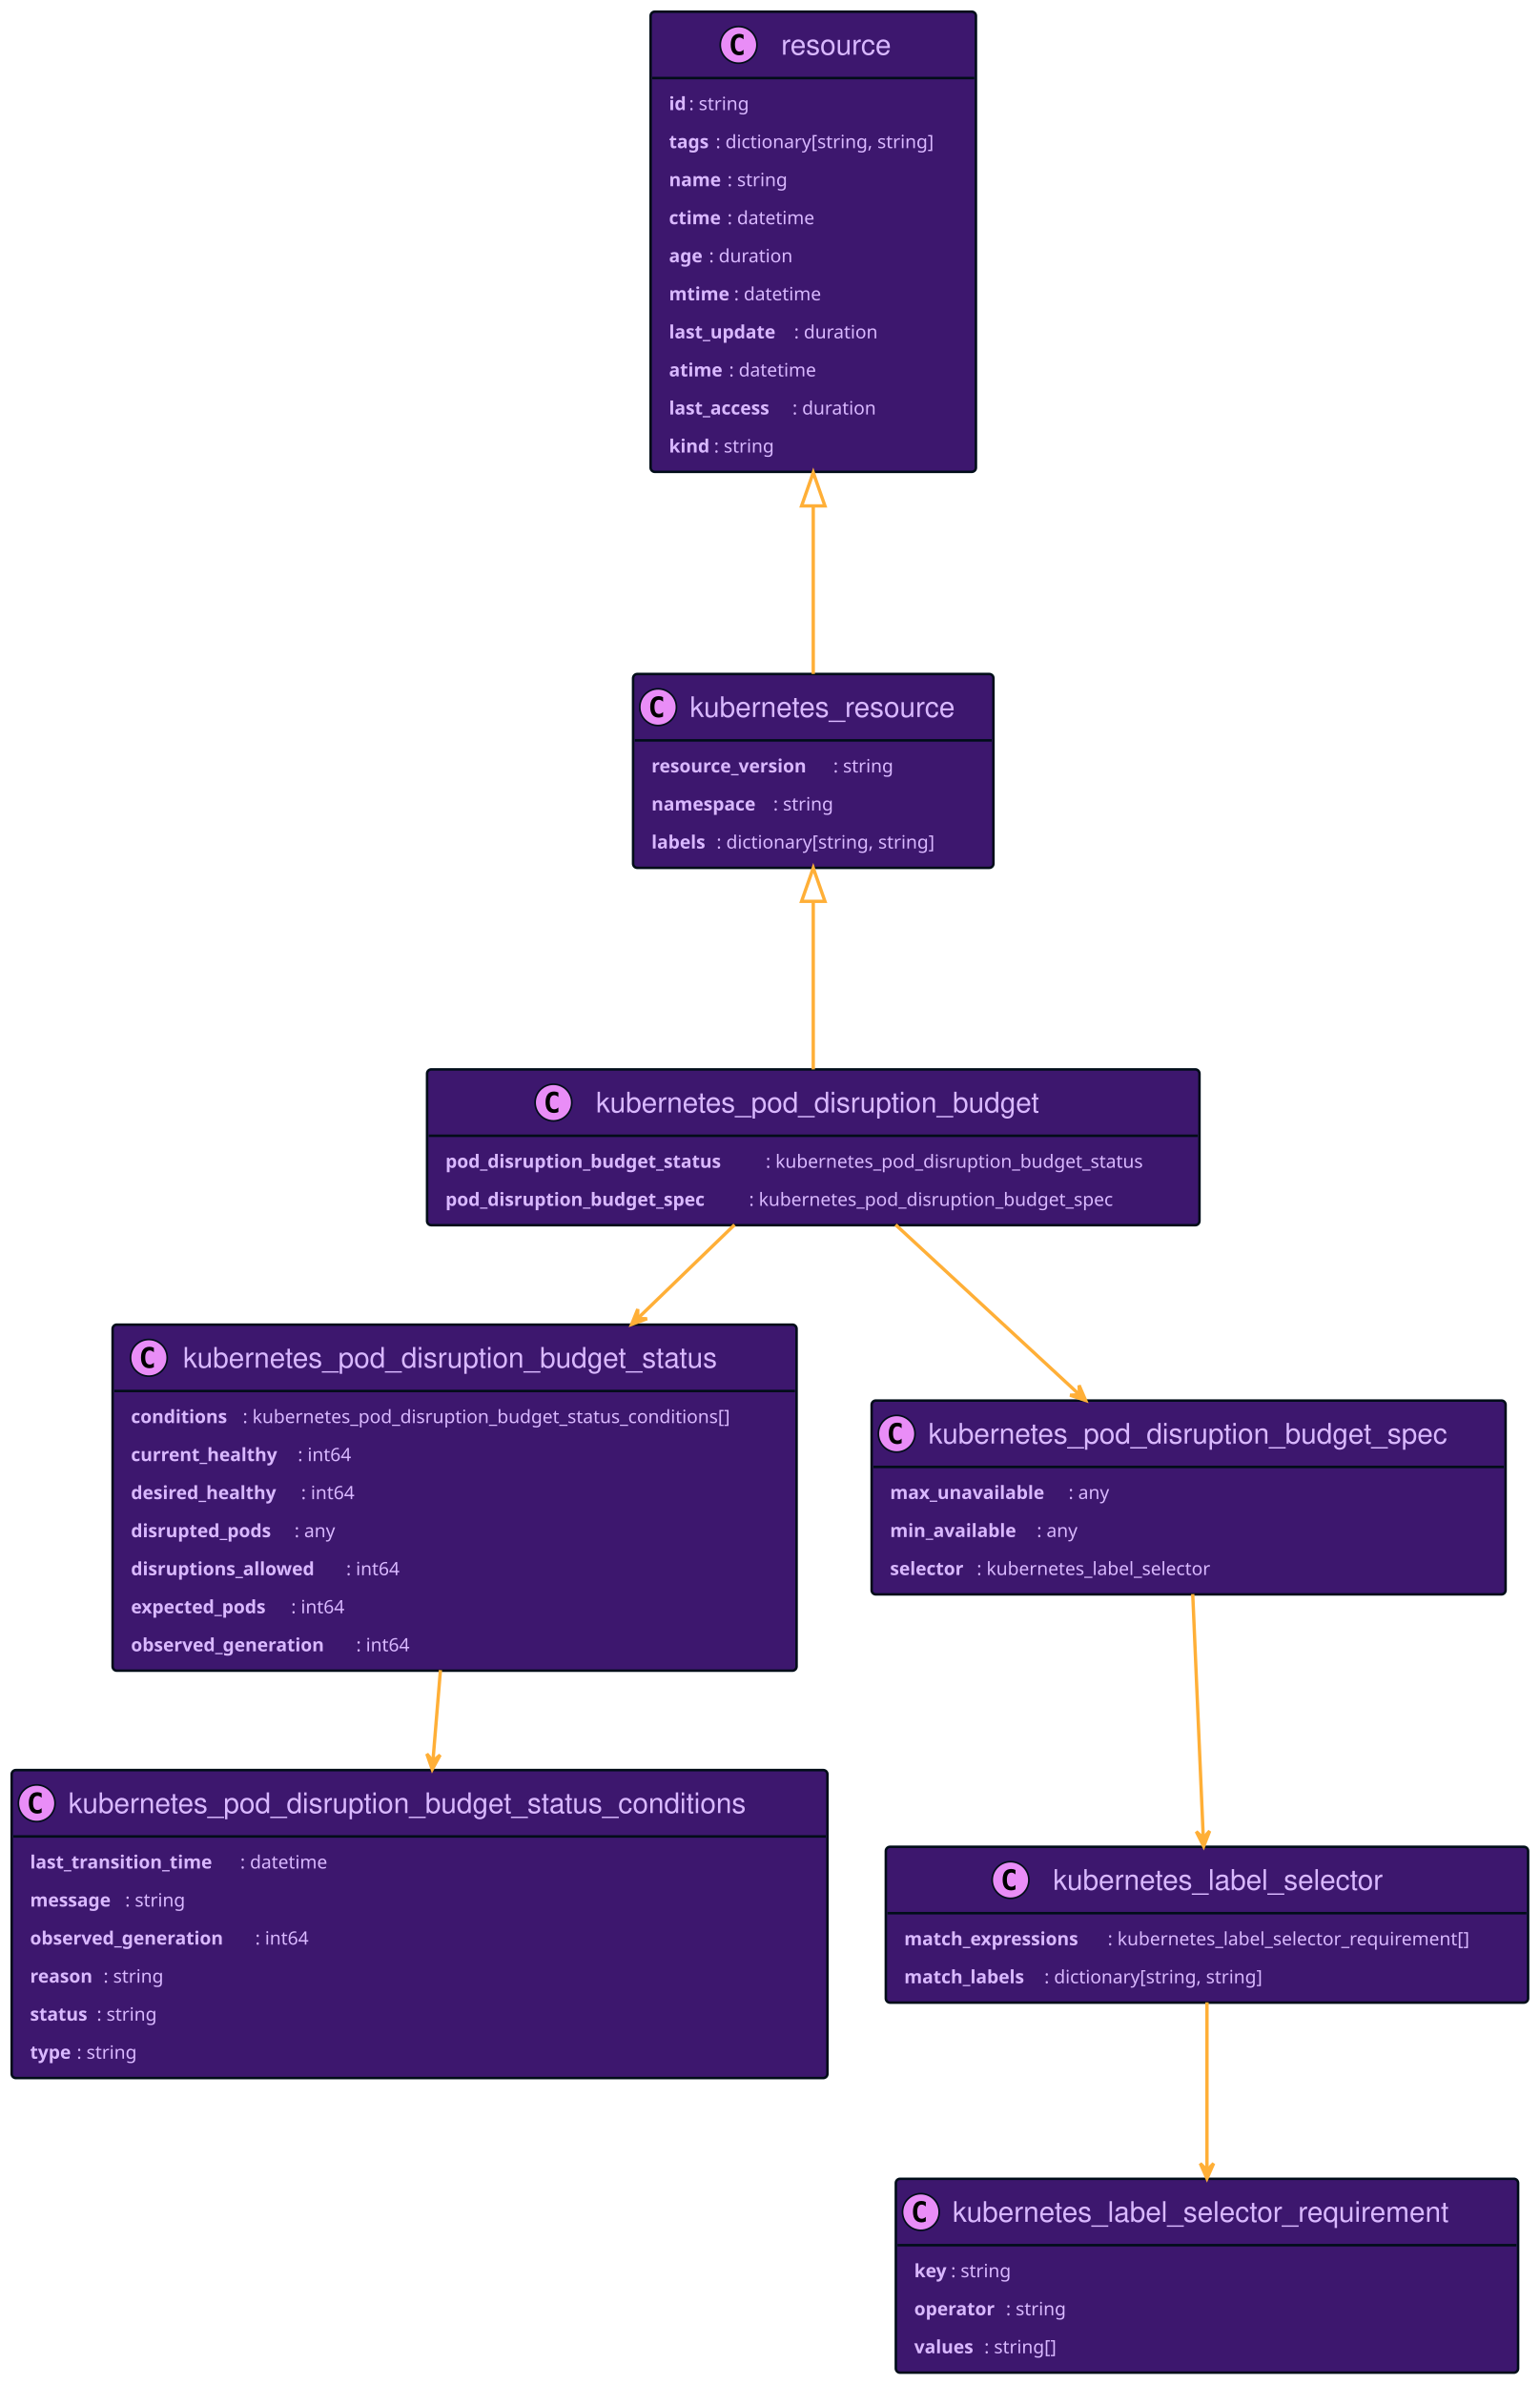
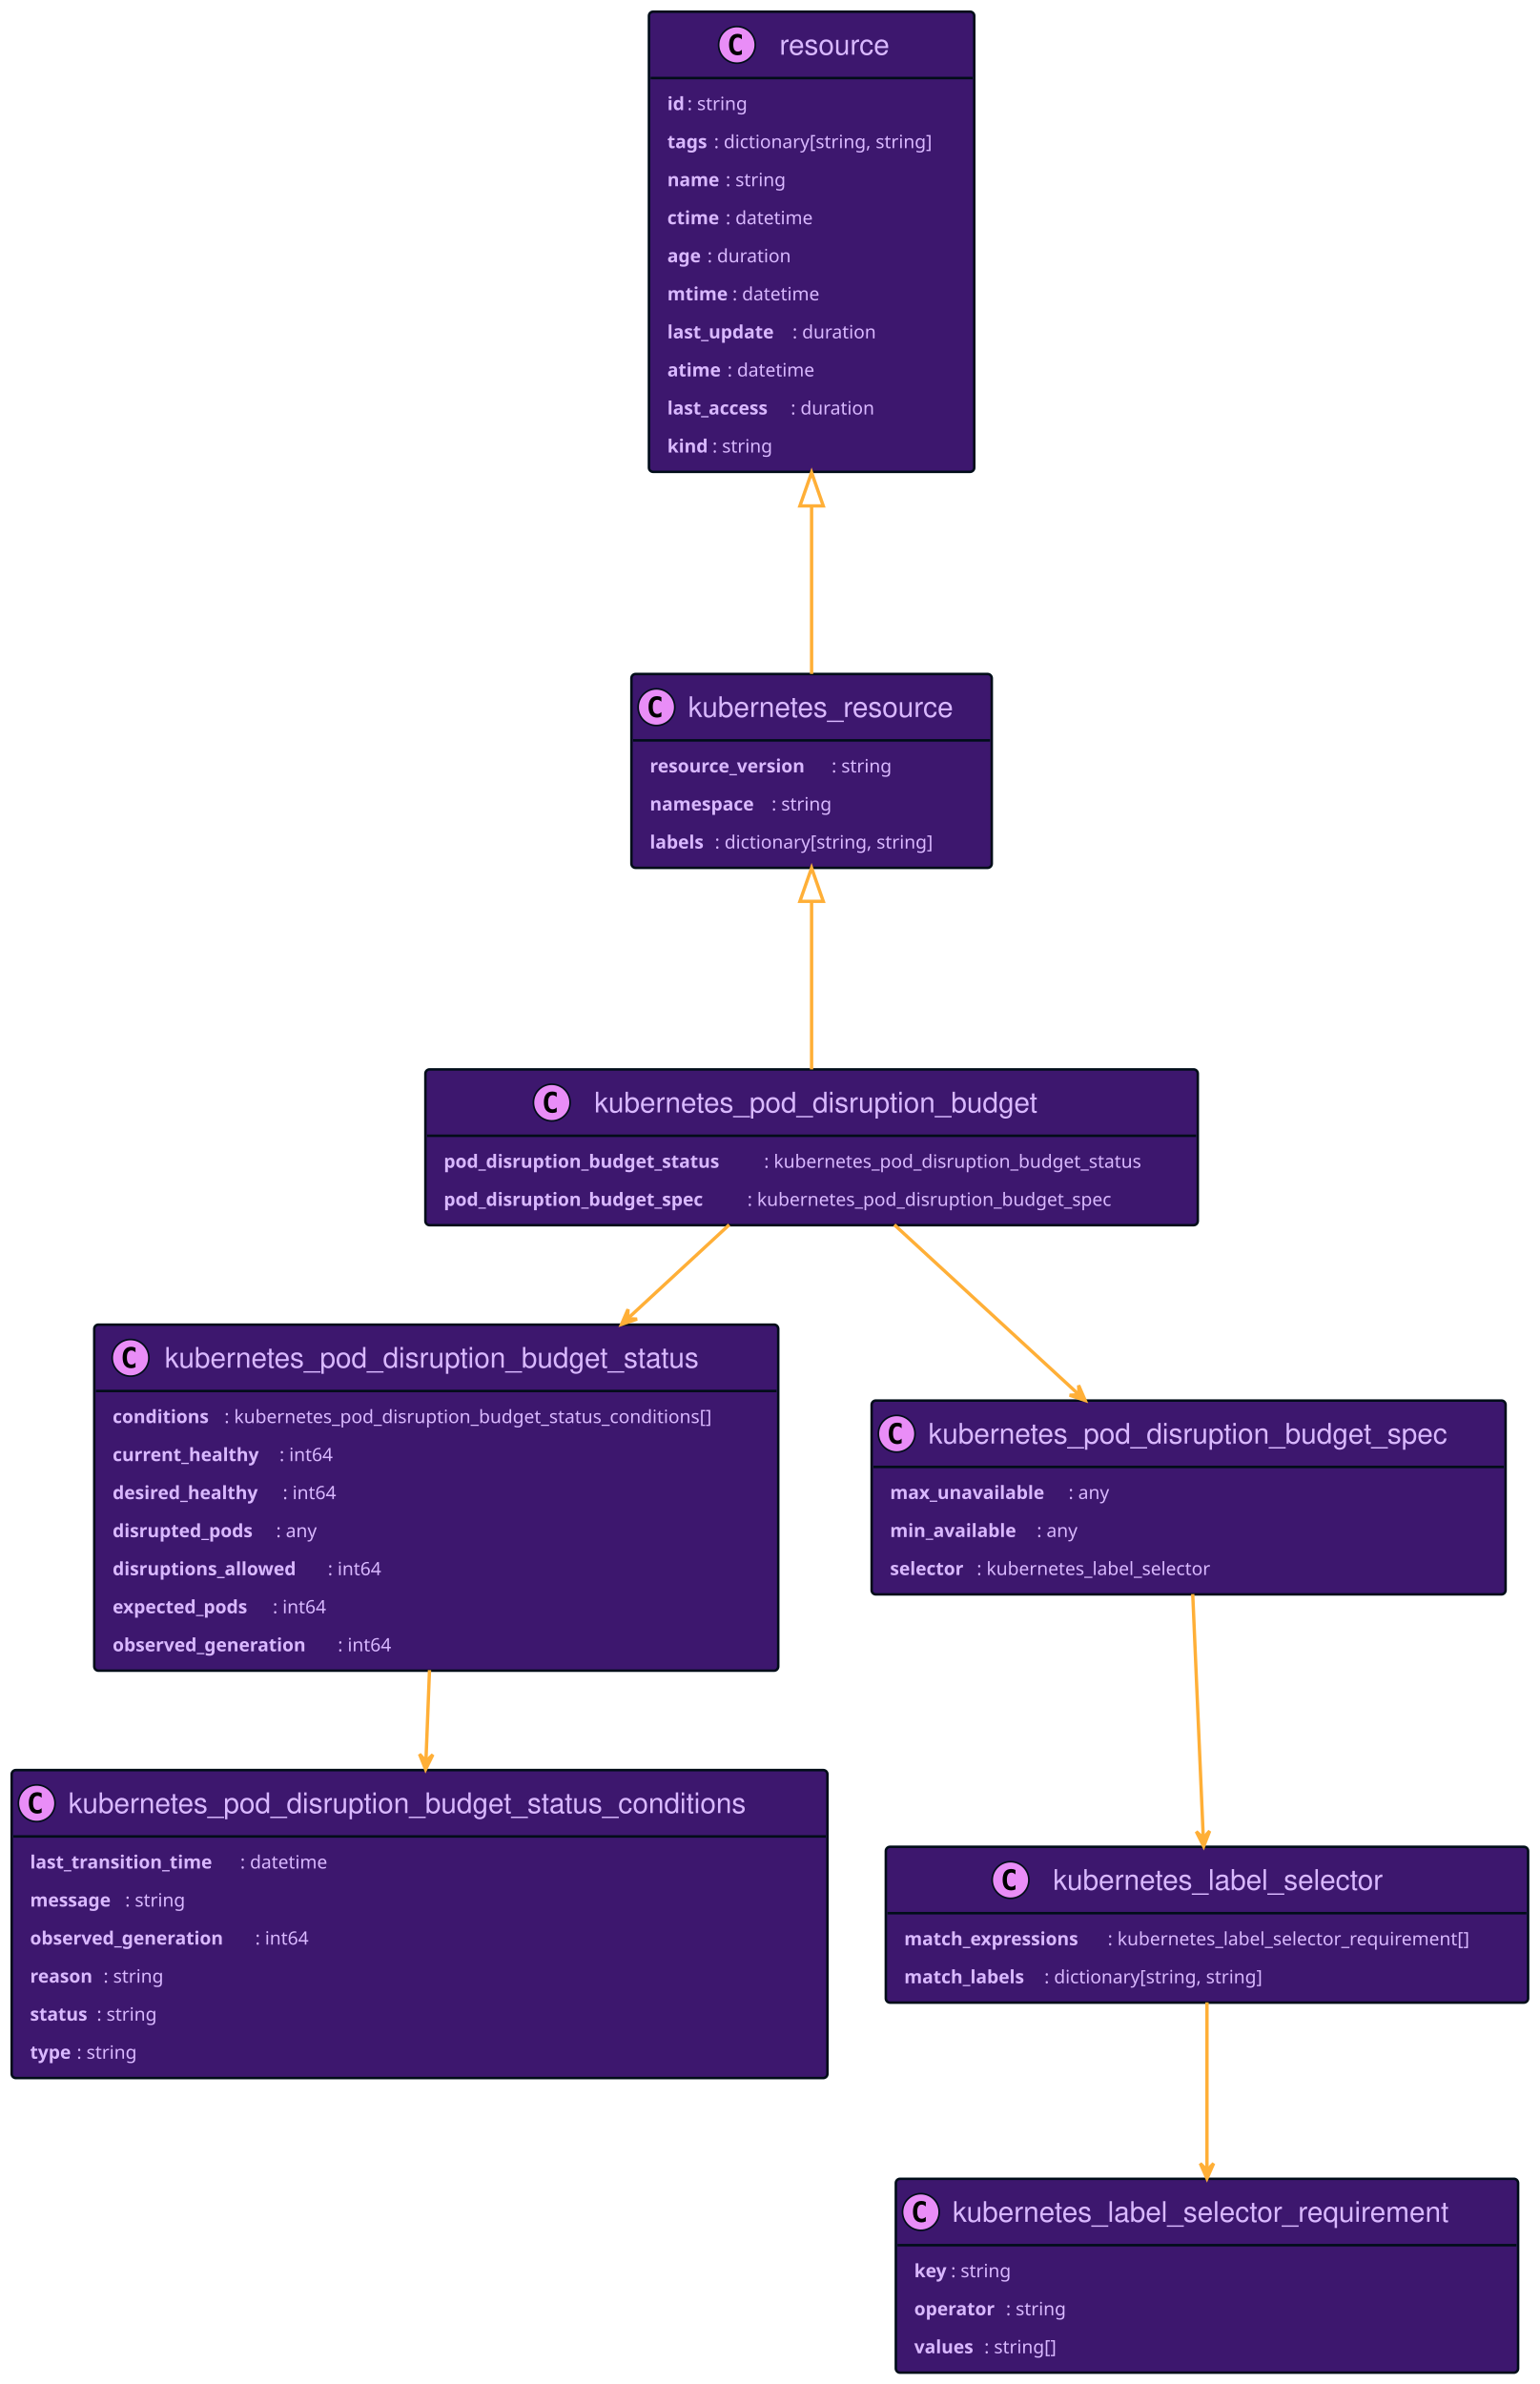
<svg xmlns="http://www.w3.org/2000/svg" xmlns:xlink="http://www.w3.org/1999/xlink" width="923" height="1429" preserveAspectRatio="none" style="width:923px;height:1429px;background:#00000000">
-   <a xlink:actuate="onRequest" xlink:href="#a" xlink:show="new" xlink:title="#kubernetes_resource" xlink:type="simple" target="_top">
-     <rect id="a" width="216" height="116.203" x="379.5" y="404" fill="#3D176E" rx="2.5" ry="2.5" style="stroke:#000d19;stroke-width:1.5" />
-     <circle cx="394.5" cy="423.894" r="11" fill="#E98DF7" style="stroke:#000d19;stroke-width:1" />
-     <path d="M397.469 429.535q-.578.297-1.219.438-.64.156-1.344.156-2.5 0-3.828-1.64-1.312-1.657-1.312-4.782t1.312-4.781q1.328-1.656 3.828-1.656.703 0 1.344.156.656.156 1.219.453v2.719q-.625-.579-1.219-.844-.594-.281-1.219-.281-1.344 0-2.031 1.078-.688 1.062-.688 3.156 0 2.094.688 3.172.688 1.062 2.031 1.062.625 0 1.219-.265.594-.281 1.219-.86v2.72Z" />
-     <text x="413.5" y="429.78" fill="#D9B8FF" font-family="Helvetica" font-size="17" textLength="174">kubernetes_resource</text>
-     <path d="M380.5 443.789h214" style="stroke:#000d19;stroke-width:1.5" />
-     <text x="390.5" y="463" fill="#D9B8FF" font-family="sans-serif" font-size="11" font-weight="bold" textLength="109">resource_version</text>
-     <text x="499.5" y="463" fill="#D9B8FF" font-family="sans-serif" font-size="11" textLength="41">: string</text>
-     <text x="390.5" y="485.804" fill="#D9B8FF" font-family="sans-serif" font-size="11" font-weight="bold" textLength="73">namespace</text>
-     <text x="463.5" y="485.804" fill="#D9B8FF" font-family="sans-serif" font-size="11" textLength="41">: string</text>
-     <text x="390.5" y="508.609" fill="#D9B8FF" font-family="sans-serif" font-size="11" font-weight="bold" textLength="39">labels</text>
-     <text x="429.5" y="508.609" fill="#D9B8FF" font-family="sans-serif" font-size="11" textLength="145">: dictionary[string, string]</text>
+   <a xlink:actuate="onRequest" xlink:href="#a" xlink:show="new" xlink:title="#resource" xlink:type="simple" target="_top">
+     <rect id="a" width="195" height="275.836" x="389" y="7" fill="#3D176E" rx="2.5" ry="2.5" style="stroke:#000d19;stroke-width:1.5" />
+     <circle cx="441.75" cy="26.895" r="11" fill="#E98DF7" style="stroke:#000d19;stroke-width:1" />
+     <path d="M444.719 32.535q-.578.297-1.219.438-.64.156-1.344.156-2.5 0-3.828-1.64-1.312-1.657-1.312-4.782t1.312-4.781q1.328-1.656 3.828-1.656.703 0 1.344.156.656.156 1.219.453v2.719q-.625-.578-1.219-.844-.594-.281-1.219-.281-1.344 0-2.031 1.078-.688 1.062-.688 3.156 0 2.094.688 3.172.688 1.062 2.031 1.062.625 0 1.219-.265.594-.281 1.219-.86v2.72Z" />
+     <text x="467.25" y="32.78" fill="#D9B8FF" font-family="Helvetica" font-size="17" textLength="71">resource</text>
+     <path d="M390 46.789h193" style="stroke:#000d19;stroke-width:1.5" />
+     <text x="400" y="65.999" fill="#D9B8FF" font-family="sans-serif" font-size="11" font-weight="bold" textLength="12">id</text>
+     <text x="412" y="65.999" fill="#D9B8FF" font-family="sans-serif" font-size="11" textLength="41">: string</text>
+     <text x="400" y="88.804" fill="#D9B8FF" font-family="sans-serif" font-size="11" font-weight="bold" textLength="28">tags</text>
+     <text x="428" y="88.804" fill="#D9B8FF" font-family="sans-serif" font-size="11" textLength="145">: dictionary[string, string]</text>
+     <text x="400" y="111.609" fill="#D9B8FF" font-family="sans-serif" font-size="11" font-weight="bold" textLength="35">name</text>
+     <text x="435" y="111.609" fill="#D9B8FF" font-family="sans-serif" font-size="11" textLength="41">: string</text>
+     <text x="400" y="134.414" fill="#D9B8FF" font-family="sans-serif" font-size="11" font-weight="bold" textLength="35">ctime</text>
+     <text x="435" y="134.414" fill="#D9B8FF" font-family="sans-serif" font-size="11" textLength="58">: datetime</text>
+     <text x="400" y="157.218" fill="#D9B8FF" font-family="sans-serif" font-size="11" font-weight="bold" textLength="24">age</text>
+     <text x="424" y="157.218" fill="#D9B8FF" font-family="sans-serif" font-size="11" textLength="55">: duration</text>
+     <text x="400" y="180.023" fill="#D9B8FF" font-family="sans-serif" font-size="11" font-weight="bold" textLength="39">mtime</text>
+     <text x="439" y="180.023" fill="#D9B8FF" font-family="sans-serif" font-size="11" textLength="58">: datetime</text>
+     <text x="400" y="202.828" fill="#D9B8FF" font-family="sans-serif" font-size="11" font-weight="bold" textLength="75">last_update</text>
+     <text x="475" y="202.828" fill="#D9B8FF" font-family="sans-serif" font-size="11" textLength="55">: duration</text>
+     <text x="400" y="225.632" fill="#D9B8FF" font-family="sans-serif" font-size="11" font-weight="bold" textLength="36">atime</text>
+     <text x="436" y="225.632" fill="#D9B8FF" font-family="sans-serif" font-size="11" textLength="58">: datetime</text>
+     <text x="400" y="248.437" fill="#D9B8FF" font-family="sans-serif" font-size="11" font-weight="bold" textLength="74">last_access</text>
+     <text x="474" y="248.437" fill="#D9B8FF" font-family="sans-serif" font-size="11" textLength="55">: duration</text>
+     <text x="400" y="271.242" fill="#D9B8FF" font-family="sans-serif" font-size="11" font-weight="bold" textLength="27">kind</text>
+     <text x="427" y="271.242" fill="#D9B8FF" font-family="sans-serif" font-size="11" textLength="41">: string</text>
  </a>
-   <a xlink:actuate="onRequest" xlink:href="#b" xlink:show="new" xlink:title="#resource" xlink:type="simple" target="_top">
-     <rect id="b" width="195" height="275.836" x="390" y="7" fill="#3D176E" rx="2.5" ry="2.5" style="stroke:#000d19;stroke-width:1.5" />
-     <circle cx="442.75" cy="26.895" r="11" fill="#E98DF7" style="stroke:#000d19;stroke-width:1" />
-     <path d="M445.719 32.535q-.578.297-1.219.438-.64.156-1.344.156-2.5 0-3.828-1.64-1.312-1.657-1.312-4.782t1.312-4.781q1.328-1.656 3.828-1.656.703 0 1.344.156.656.156 1.219.453v2.719q-.625-.578-1.219-.844-.594-.281-1.219-.281-1.344 0-2.031 1.078-.688 1.062-.688 3.156 0 2.094.688 3.172.688 1.062 2.031 1.062.625 0 1.219-.265.594-.281 1.219-.86v2.72Z" />
-     <text x="468.25" y="32.78" fill="#D9B8FF" font-family="Helvetica" font-size="17" textLength="71">resource</text>
-     <path d="M391 46.789h193" style="stroke:#000d19;stroke-width:1.5" />
-     <text x="401" y="65.999" fill="#D9B8FF" font-family="sans-serif" font-size="11" font-weight="bold" textLength="12">id</text>
-     <text x="413" y="65.999" fill="#D9B8FF" font-family="sans-serif" font-size="11" textLength="41">: string</text>
-     <text x="401" y="88.804" fill="#D9B8FF" font-family="sans-serif" font-size="11" font-weight="bold" textLength="28">tags</text>
-     <text x="429" y="88.804" fill="#D9B8FF" font-family="sans-serif" font-size="11" textLength="145">: dictionary[string, string]</text>
-     <text x="401" y="111.609" fill="#D9B8FF" font-family="sans-serif" font-size="11" font-weight="bold" textLength="35">name</text>
-     <text x="436" y="111.609" fill="#D9B8FF" font-family="sans-serif" font-size="11" textLength="41">: string</text>
-     <text x="401" y="134.414" fill="#D9B8FF" font-family="sans-serif" font-size="11" font-weight="bold" textLength="35">ctime</text>
-     <text x="436" y="134.414" fill="#D9B8FF" font-family="sans-serif" font-size="11" textLength="58">: datetime</text>
-     <text x="401" y="157.218" fill="#D9B8FF" font-family="sans-serif" font-size="11" font-weight="bold" textLength="24">age</text>
-     <text x="425" y="157.218" fill="#D9B8FF" font-family="sans-serif" font-size="11" textLength="55">: duration</text>
-     <text x="401" y="180.023" fill="#D9B8FF" font-family="sans-serif" font-size="11" font-weight="bold" textLength="39">mtime</text>
-     <text x="440" y="180.023" fill="#D9B8FF" font-family="sans-serif" font-size="11" textLength="58">: datetime</text>
-     <text x="401" y="202.828" fill="#D9B8FF" font-family="sans-serif" font-size="11" font-weight="bold" textLength="75">last_update</text>
-     <text x="476" y="202.828" fill="#D9B8FF" font-family="sans-serif" font-size="11" textLength="55">: duration</text>
-     <text x="401" y="225.632" fill="#D9B8FF" font-family="sans-serif" font-size="11" font-weight="bold" textLength="36">atime</text>
-     <text x="437" y="225.632" fill="#D9B8FF" font-family="sans-serif" font-size="11" textLength="58">: datetime</text>
-     <text x="401" y="248.437" fill="#D9B8FF" font-family="sans-serif" font-size="11" font-weight="bold" textLength="74">last_access</text>
-     <text x="475" y="248.437" fill="#D9B8FF" font-family="sans-serif" font-size="11" textLength="55">: duration</text>
-     <text x="401" y="271.242" fill="#D9B8FF" font-family="sans-serif" font-size="11" font-weight="bold" textLength="27">kind</text>
-     <text x="428" y="271.242" fill="#D9B8FF" font-family="sans-serif" font-size="11" textLength="41">: string</text>
+   <a xlink:actuate="onRequest" xlink:href="#b" xlink:show="new" xlink:title="#kubernetes_resource" xlink:type="simple" target="_top">
+     <rect id="b" width="216" height="116.203" x="378.5" y="404" fill="#3D176E" rx="2.5" ry="2.5" style="stroke:#000d19;stroke-width:1.5" />
+     <circle cx="393.5" cy="423.894" r="11" fill="#E98DF7" style="stroke:#000d19;stroke-width:1" />
+     <path d="M396.469 429.535q-.578.297-1.219.438-.64.156-1.344.156-2.5 0-3.828-1.64-1.312-1.657-1.312-4.782t1.312-4.781q1.328-1.656 3.828-1.656.703 0 1.344.156.656.156 1.219.453v2.719q-.625-.579-1.219-.844-.594-.281-1.219-.281-1.344 0-2.031 1.078-.688 1.062-.688 3.156 0 2.094.688 3.172.688 1.062 2.031 1.062.625 0 1.219-.265.594-.281 1.219-.86v2.72Z" />
+     <text x="412.5" y="429.78" fill="#D9B8FF" font-family="Helvetica" font-size="17" textLength="174">kubernetes_resource</text>
+     <path d="M379.5 443.789h214" style="stroke:#000d19;stroke-width:1.5" />
+     <text x="389.5" y="463" fill="#D9B8FF" font-family="sans-serif" font-size="11" font-weight="bold" textLength="109">resource_version</text>
+     <text x="498.5" y="463" fill="#D9B8FF" font-family="sans-serif" font-size="11" textLength="41">: string</text>
+     <text x="389.5" y="485.804" fill="#D9B8FF" font-family="sans-serif" font-size="11" font-weight="bold" textLength="73">namespace</text>
+     <text x="462.5" y="485.804" fill="#D9B8FF" font-family="sans-serif" font-size="11" textLength="41">: string</text>
+     <text x="389.5" y="508.609" fill="#D9B8FF" font-family="sans-serif" font-size="11" font-weight="bold" textLength="39">labels</text>
+     <text x="428.5" y="508.609" fill="#D9B8FF" font-family="sans-serif" font-size="11" textLength="145">: dictionary[string, string]</text>
  </a>
-   <a xlink:actuate="onRequest" xlink:href="#c" xlink:show="new" xlink:title="#kubernetes_label_selector" xlink:type="simple" target="_top">
-     <rect id="c" width="385" height="93.398" x="531" y="1107" fill="#3D176E" rx="2.5" ry="2.5" style="stroke:#000d19;stroke-width:1.5" />
-     <circle cx="605.75" cy="1126.895" r="11" fill="#E98DF7" style="stroke:#000d19;stroke-width:1" />
-     <path d="M608.719 1132.535q-.578.297-1.219.438-.64.156-1.344.156-2.5 0-3.828-1.64-1.312-1.657-1.312-4.782t1.312-4.781q1.328-1.656 3.828-1.656.703 0 1.344.156.656.156 1.219.453v2.719q-.625-.578-1.219-.844-.594-.281-1.219-.281-1.343 0-2.031 1.078-.688 1.062-.688 3.156 0 2.094.688 3.172.688 1.062 2.031 1.062.625 0 1.219-.265.594-.281 1.219-.86v2.72Z" />
-     <text x="631.25" y="1132.78" fill="#D9B8FF" font-family="Helvetica" font-size="17" textLength="217">kubernetes_label_selector</text>
-     <path d="M532 1146.789h383" style="stroke:#000d19;stroke-width:1.5" />
-     <text x="542" y="1165.999" fill="#D9B8FF" font-family="sans-serif" font-size="11" font-weight="bold" textLength="122">match_expressions</text>
-     <text x="664" y="1165.999" fill="#D9B8FF" font-family="sans-serif" font-size="11" textLength="241">: kubernetes_label_selector_requirement[]</text>
-     <text x="542" y="1188.804" fill="#D9B8FF" font-family="sans-serif" font-size="11" font-weight="bold" textLength="84">match_labels</text>
-     <text x="626" y="1188.804" fill="#D9B8FF" font-family="sans-serif" font-size="11" textLength="145">: dictionary[string, string]</text>
+   <a xlink:actuate="onRequest" xlink:href="#c" xlink:show="new" xlink:title="#kubernetes_pod_disruption_budget" xlink:type="simple" target="_top">
+     <rect id="c" width="463" height="93.398" x="255" y="641" fill="#3D176E" rx="2.5" ry="2.5" style="stroke:#000d19;stroke-width:1.5" />
+     <circle cx="330.75" cy="660.894" r="11" fill="#E98DF7" style="stroke:#000d19;stroke-width:1" />
+     <path d="M333.719 666.535q-.578.297-1.219.438-.64.156-1.344.156-2.5 0-3.828-1.64-1.312-1.657-1.312-4.782t1.312-4.781q1.328-1.657 3.828-1.657.703 0 1.344.157.656.156 1.219.453v2.719q-.625-.578-1.219-.844-.594-.281-1.219-.281-1.344 0-2.031 1.078-.688 1.062-.688 3.156 0 2.094.688 3.172.688 1.062 2.031 1.062.625 0 1.219-.265.594-.282 1.219-.86v2.72Z" />
+     <text x="356.25" y="666.78" fill="#D9B8FF" font-family="Helvetica" font-size="17" textLength="293">kubernetes_pod_disruption_budget</text>
+     <path d="M256 680.789h461" style="stroke:#000d19;stroke-width:1.5" />
+     <text x="266" y="700" fill="#D9B8FF" font-family="sans-serif" font-size="11" font-weight="bold" textLength="192">pod_disruption_budget_status</text>
+     <text x="458" y="700" fill="#D9B8FF" font-family="sans-serif" font-size="11" textLength="249">: kubernetes_pod_disruption_budget_status</text>
+     <text x="266" y="722.804" fill="#D9B8FF" font-family="sans-serif" font-size="11" font-weight="bold" textLength="182">pod_disruption_budget_spec</text>
+     <text x="448" y="722.804" fill="#D9B8FF" font-family="sans-serif" font-size="11" textLength="240">: kubernetes_pod_disruption_budget_spec</text>
  </a>
-   <a xlink:actuate="onRequest" xlink:href="#d" xlink:show="new" xlink:title="#kubernetes_label_selector_requirement" xlink:type="simple" target="_top">
-     <rect id="d" width="373" height="116.203" x="537" y="1306" fill="#3D176E" rx="2.5" ry="2.5" style="stroke:#000d19;stroke-width:1.5" />
-     <circle cx="552" cy="1325.895" r="11" fill="#E98DF7" style="stroke:#000d19;stroke-width:1" />
-     <path d="M554.969 1331.535q-.578.297-1.219.438-.64.156-1.344.156-2.5 0-3.828-1.64-1.312-1.657-1.312-4.782t1.312-4.781q1.328-1.656 3.828-1.656.703 0 1.344.156.656.156 1.219.453v2.719q-.625-.578-1.219-.844-.594-.281-1.219-.281-1.343 0-2.031 1.078-.688 1.062-.688 3.156 0 2.094.688 3.172.688 1.062 2.031 1.062.625 0 1.219-.265.594-.281 1.219-.86v2.72Z" />
-     <text x="571" y="1331.78" fill="#D9B8FF" font-family="Helvetica" font-size="17" textLength="331">kubernetes_label_selector_requirement</text>
-     <path d="M538 1345.789h371" style="stroke:#000d19;stroke-width:1.5" />
-     <text x="548" y="1364.999" fill="#D9B8FF" font-family="sans-serif" font-size="11" font-weight="bold" textLength="22">key</text>
-     <text x="570" y="1364.999" fill="#D9B8FF" font-family="sans-serif" font-size="11" textLength="41">: string</text>
-     <text x="548" y="1387.804" fill="#D9B8FF" font-family="sans-serif" font-size="11" font-weight="bold" textLength="55">operator</text>
-     <text x="603" y="1387.804" fill="#D9B8FF" font-family="sans-serif" font-size="11" textLength="41">: string</text>
-     <text x="548" y="1410.609" fill="#D9B8FF" font-family="sans-serif" font-size="11" font-weight="bold" textLength="42">values</text>
-     <text x="590" y="1410.609" fill="#D9B8FF" font-family="sans-serif" font-size="11" textLength="49">: string[]</text>
+   <a xlink:actuate="onRequest" xlink:href="#d" xlink:show="new" xlink:title="#kubernetes_pod_disruption_budget_status" xlink:type="simple" target="_top">
+     <rect id="d" width="410" height="207.422" x="56.5" y="794" fill="#3D176E" rx="2.5" ry="2.5" style="stroke:#000d19;stroke-width:1.5" />
+     <circle cx="78.25" cy="813.894" r="11" fill="#E98DF7" style="stroke:#000d19;stroke-width:1" />
+     <path d="M81.219 819.535q-.578.297-1.219.438-.64.156-1.344.156-2.5 0-3.828-1.64-1.312-1.657-1.312-4.782t1.312-4.781q1.328-1.657 3.828-1.657.703 0 1.344.157.656.156 1.219.453v2.719q-.625-.578-1.219-.844-.594-.281-1.219-.281-1.344 0-2.031 1.078-.688 1.062-.688 3.156 0 2.094.688 3.172.688 1.062 2.031 1.062.625 0 1.219-.265.594-.282 1.219-.86v2.72Z" />
+     <text x="98.75" y="819.78" fill="#D9B8FF" font-family="Helvetica" font-size="17" textLength="353">kubernetes_pod_disruption_budget_status</text>
+     <path d="M57.5 833.789h408" style="stroke:#000d19;stroke-width:1.5" />
+     <text x="67.5" y="853" fill="#D9B8FF" font-family="sans-serif" font-size="11" font-weight="bold" textLength="67">conditions</text>
+     <text x="134.5" y="853" fill="#D9B8FF" font-family="sans-serif" font-size="11" textLength="321">: kubernetes_pod_disruption_budget_status_conditions[]</text>
+     <text x="67.5" y="875.804" fill="#D9B8FF" font-family="sans-serif" font-size="11" font-weight="bold" textLength="100">current_healthy</text>
+     <text x="167.5" y="875.804" fill="#D9B8FF" font-family="sans-serif" font-size="11" textLength="36">: int64</text>
+     <text x="67.5" y="898.609" fill="#D9B8FF" font-family="sans-serif" font-size="11" font-weight="bold" textLength="102">desired_healthy</text>
+     <text x="169.5" y="898.609" fill="#D9B8FF" font-family="sans-serif" font-size="11" textLength="36">: int64</text>
+     <text x="67.5" y="921.414" fill="#D9B8FF" font-family="sans-serif" font-size="11" font-weight="bold" textLength="98">disrupted_pods</text>
+     <text x="165.5" y="921.414" fill="#D9B8FF" font-family="sans-serif" font-size="11" textLength="28">: any</text>
+     <text x="67.5" y="944.218" fill="#D9B8FF" font-family="sans-serif" font-size="11" font-weight="bold" textLength="129">disruptions_allowed</text>
+     <text x="196.5" y="944.218" fill="#D9B8FF" font-family="sans-serif" font-size="11" textLength="36">: int64</text>
+     <text x="67.5" y="967.023" fill="#D9B8FF" font-family="sans-serif" font-size="11" font-weight="bold" textLength="96">expected_pods</text>
+     <text x="163.5" y="967.023" fill="#D9B8FF" font-family="sans-serif" font-size="11" textLength="36">: int64</text>
+     <text x="67.5" y="989.828" fill="#D9B8FF" font-family="sans-serif" font-size="11" font-weight="bold" textLength="135">observed_generation</text>
+     <text x="202.5" y="989.828" fill="#D9B8FF" font-family="sans-serif" font-size="11" textLength="36">: int64</text>
  </a>
-   <a xlink:actuate="onRequest" xlink:href="#e" xlink:show="new" xlink:title="#kubernetes_pod_disruption_budget" xlink:type="simple" target="_top">
-     <rect id="e" width="463" height="93.398" x="256" y="641" fill="#3D176E" rx="2.5" ry="2.5" style="stroke:#000d19;stroke-width:1.5" />
-     <circle cx="331.75" cy="660.894" r="11" fill="#E98DF7" style="stroke:#000d19;stroke-width:1" />
-     <path d="M334.719 666.535q-.578.297-1.219.438-.64.156-1.344.156-2.5 0-3.828-1.64-1.312-1.657-1.312-4.782t1.312-4.781q1.328-1.657 3.828-1.657.703 0 1.344.157.656.156 1.219.453v2.719q-.625-.578-1.219-.844-.594-.281-1.219-.281-1.344 0-2.031 1.078-.688 1.062-.688 3.156 0 2.094.688 3.172.688 1.062 2.031 1.062.625 0 1.219-.265.594-.282 1.219-.86v2.72Z" />
-     <text x="357.25" y="666.78" fill="#D9B8FF" font-family="Helvetica" font-size="17" textLength="293">kubernetes_pod_disruption_budget</text>
-     <path d="M257 680.789h461" style="stroke:#000d19;stroke-width:1.5" />
-     <text x="267" y="700" fill="#D9B8FF" font-family="sans-serif" font-size="11" font-weight="bold" textLength="192">pod_disruption_budget_status</text>
-     <text x="459" y="700" fill="#D9B8FF" font-family="sans-serif" font-size="11" textLength="249">: kubernetes_pod_disruption_budget_status</text>
-     <text x="267" y="722.804" fill="#D9B8FF" font-family="sans-serif" font-size="11" font-weight="bold" textLength="182">pod_disruption_budget_spec</text>
-     <text x="449" y="722.804" fill="#D9B8FF" font-family="sans-serif" font-size="11" textLength="240">: kubernetes_pod_disruption_budget_spec</text>
-   </a>
-   <a xlink:actuate="onRequest" xlink:href="#f" xlink:show="new" xlink:title="#kubernetes_pod_disruption_budget_status" xlink:type="simple" target="_top">
-     <rect id="f" width="410" height="207.422" x="67.5" y="794" fill="#3D176E" rx="2.5" ry="2.5" style="stroke:#000d19;stroke-width:1.5" />
-     <circle cx="89.25" cy="813.894" r="11" fill="#E98DF7" style="stroke:#000d19;stroke-width:1" />
-     <path d="M92.219 819.535q-.578.297-1.219.438-.64.156-1.344.156-2.5 0-3.828-1.64-1.312-1.657-1.312-4.782t1.312-4.781q1.328-1.657 3.828-1.657.703 0 1.344.157.656.156 1.219.453v2.719q-.625-.578-1.219-.844-.594-.281-1.219-.281-1.344 0-2.031 1.078-.688 1.062-.688 3.156 0 2.094.688 3.172.688 1.062 2.031 1.062.625 0 1.219-.265.594-.282 1.219-.86v2.72Z" />
-     <text x="109.75" y="819.78" fill="#D9B8FF" font-family="Helvetica" font-size="17" textLength="353">kubernetes_pod_disruption_budget_status</text>
-     <path d="M68.5 833.789h408" style="stroke:#000d19;stroke-width:1.5" />
-     <text x="78.5" y="853" fill="#D9B8FF" font-family="sans-serif" font-size="11" font-weight="bold" textLength="67">conditions</text>
-     <text x="145.5" y="853" fill="#D9B8FF" font-family="sans-serif" font-size="11" textLength="321">: kubernetes_pod_disruption_budget_status_conditions[]</text>
-     <text x="78.5" y="875.804" fill="#D9B8FF" font-family="sans-serif" font-size="11" font-weight="bold" textLength="100">current_healthy</text>
-     <text x="178.5" y="875.804" fill="#D9B8FF" font-family="sans-serif" font-size="11" textLength="36">: int64</text>
-     <text x="78.5" y="898.609" fill="#D9B8FF" font-family="sans-serif" font-size="11" font-weight="bold" textLength="102">desired_healthy</text>
-     <text x="180.5" y="898.609" fill="#D9B8FF" font-family="sans-serif" font-size="11" textLength="36">: int64</text>
-     <text x="78.5" y="921.414" fill="#D9B8FF" font-family="sans-serif" font-size="11" font-weight="bold" textLength="98">disrupted_pods</text>
-     <text x="176.5" y="921.414" fill="#D9B8FF" font-family="sans-serif" font-size="11" textLength="28">: any</text>
-     <text x="78.5" y="944.218" fill="#D9B8FF" font-family="sans-serif" font-size="11" font-weight="bold" textLength="129">disruptions_allowed</text>
-     <text x="207.5" y="944.218" fill="#D9B8FF" font-family="sans-serif" font-size="11" textLength="36">: int64</text>
-     <text x="78.5" y="967.023" fill="#D9B8FF" font-family="sans-serif" font-size="11" font-weight="bold" textLength="96">expected_pods</text>
-     <text x="174.5" y="967.023" fill="#D9B8FF" font-family="sans-serif" font-size="11" textLength="36">: int64</text>
-     <text x="78.5" y="989.828" fill="#D9B8FF" font-family="sans-serif" font-size="11" font-weight="bold" textLength="135">observed_generation</text>
-     <text x="213.5" y="989.828" fill="#D9B8FF" font-family="sans-serif" font-size="11" textLength="36">: int64</text>
-   </a>
-   <a xlink:actuate="onRequest" xlink:href="#g" xlink:show="new" xlink:title="#kubernetes_pod_disruption_budget_status_conditions" xlink:type="simple" target="_top">
-     <rect id="g" width="489" height="184.617" x="7" y="1061" fill="#3D176E" rx="2.5" ry="2.5" style="stroke:#000d19;stroke-width:1.5" />
+   <a xlink:actuate="onRequest" xlink:href="#e" xlink:show="new" xlink:title="#kubernetes_pod_disruption_budget_status_conditions" xlink:type="simple" target="_top">
+     <rect id="e" width="489" height="184.617" x="7" y="1061" fill="#3D176E" rx="2.5" ry="2.5" style="stroke:#000d19;stroke-width:1.5" />
    <circle cx="22" cy="1080.895" r="11" fill="#E98DF7" style="stroke:#000d19;stroke-width:1" />
    <path d="M24.969 1086.535q-.578.297-1.219.438-.64.156-1.344.156-2.5 0-3.828-1.64-1.312-1.657-1.312-4.782t1.312-4.781q1.328-1.656 3.828-1.656.703 0 1.344.156.656.156 1.219.453v2.719q-.625-.578-1.219-.844-.594-.281-1.219-.281-1.343 0-2.031 1.078-.688 1.062-.688 3.156 0 2.094.688 3.172.688 1.062 2.031 1.062.625 0 1.219-.265.594-.281 1.219-.86v2.72Z" />
    <text x="41" y="1086.78" fill="#D9B8FF" font-family="Helvetica" font-size="17" textLength="447">kubernetes_pod_disruption_budget_status_conditions</text>
    <path d="M8 1100.789h487" style="stroke:#000d19;stroke-width:1.5" />
    <text x="18" y="1119.999" fill="#D9B8FF" font-family="sans-serif" font-size="11" font-weight="bold" textLength="126">last_transition_time</text>
    <text x="144" y="1119.999" fill="#D9B8FF" font-family="sans-serif" font-size="11" textLength="58">: datetime</text>
    <text x="18" y="1142.804" fill="#D9B8FF" font-family="sans-serif" font-size="11" font-weight="bold" textLength="57">message</text>
    <text x="75" y="1142.804" fill="#D9B8FF" font-family="sans-serif" font-size="11" textLength="41">: string</text>
    <text x="18" y="1165.609" fill="#D9B8FF" font-family="sans-serif" font-size="11" font-weight="bold" textLength="135">observed_generation</text>
    <text x="153" y="1165.609" fill="#D9B8FF" font-family="sans-serif" font-size="11" textLength="36">: int64</text>
    <text x="18" y="1188.414" fill="#D9B8FF" font-family="sans-serif" font-size="11" font-weight="bold" textLength="44">reason</text>
    <text x="62" y="1188.414" fill="#D9B8FF" font-family="sans-serif" font-size="11" textLength="41">: string</text>
    <text x="18" y="1211.218" fill="#D9B8FF" font-family="sans-serif" font-size="11" font-weight="bold" textLength="40">status</text>
    <text x="58" y="1211.218" fill="#D9B8FF" font-family="sans-serif" font-size="11" textLength="41">: string</text>
    <text x="18" y="1234.023" fill="#D9B8FF" font-family="sans-serif" font-size="11" font-weight="bold" textLength="28">type</text>
    <text x="46" y="1234.023" fill="#D9B8FF" font-family="sans-serif" font-size="11" textLength="41">: string</text>
  </a>
-   <a xlink:actuate="onRequest" xlink:href="#h" xlink:show="new" xlink:title="#kubernetes_pod_disruption_budget_spec" xlink:type="simple" target="_top">
-     <rect id="h" width="380" height="116.203" x="522.5" y="839.5" fill="#3D176E" rx="2.5" ry="2.5" style="stroke:#000d19;stroke-width:1.5" />
+   <a xlink:actuate="onRequest" xlink:href="#f" xlink:show="new" xlink:title="#kubernetes_pod_disruption_budget_spec" xlink:type="simple" target="_top">
+     <rect id="f" width="380" height="116.203" x="522.5" y="839.5" fill="#3D176E" rx="2.5" ry="2.5" style="stroke:#000d19;stroke-width:1.5" />
    <circle cx="537.5" cy="859.394" r="11" fill="#E98DF7" style="stroke:#000d19;stroke-width:1" />
    <path d="M540.469 865.035q-.578.297-1.219.438-.64.156-1.344.156-2.5 0-3.828-1.64-1.312-1.657-1.312-4.782t1.312-4.781q1.328-1.657 3.828-1.657.703 0 1.344.157.656.156 1.219.453v2.719q-.625-.578-1.219-.844-.594-.281-1.219-.281-1.343 0-2.031 1.078-.688 1.062-.688 3.156 0 2.094.688 3.172.688 1.062 2.031 1.062.625 0 1.219-.265.594-.282 1.219-.86v2.72Z" />
    <text x="556.5" y="865.28" fill="#D9B8FF" font-family="Helvetica" font-size="17" textLength="338">kubernetes_pod_disruption_budget_spec</text>
    <path d="M523.5 879.289h378" style="stroke:#000d19;stroke-width:1.5" />
    <text x="533.5" y="898.5" fill="#D9B8FF" font-family="sans-serif" font-size="11" font-weight="bold" textLength="107">max_unavailable</text>
    <text x="640.5" y="898.5" fill="#D9B8FF" font-family="sans-serif" font-size="11" textLength="28">: any</text>
    <text x="533.5" y="921.304" fill="#D9B8FF" font-family="sans-serif" font-size="11" font-weight="bold" textLength="88">min_available</text>
    <text x="621.5" y="921.304" fill="#D9B8FF" font-family="sans-serif" font-size="11" textLength="28">: any</text>
    <text x="533.5" y="944.109" fill="#D9B8FF" font-family="sans-serif" font-size="11" font-weight="bold" textLength="52">selector</text>
    <text x="585.5" y="944.109" fill="#D9B8FF" font-family="sans-serif" font-size="11" textLength="157">: kubernetes_label_selector</text>
  </a>
-   <path fill="none" d="M487.5 303.49v100.47m-7-100.71 7-20 7 20h-14zm243 897.01v100.42" style="stroke:#ffaf37;stroke-width:2" />
-   <path fill="#FFAF37" d="m723.5 1305.8 4-9-4 4-4-4 4 9z" style="stroke:#ffaf37;stroke-width:2" />
-   <path fill="none" d="M487.5 540.44V641m-7-100.73 7-20 7 20h-14zm-40.18 193.88c-17.23 16.66-37.5 36.27-57.89 56" style="stroke:#ffaf37;stroke-width:2" />
-   <path fill="#FFAF37" d="m378.62 793.84 9.248-3.387-5.656-.091.091-5.656-3.683 9.134z" style="stroke:#ffaf37;stroke-width:2" />
-   <path fill="none" d="M536.88 734.15c32.32 29.88 74.93 69.27 110.08 101.76" style="stroke:#ffaf37;stroke-width:2" />
-   <path fill="#FFAF37" d="m650.77 839.44-3.904-9.042.228 5.652-5.652.23 9.328 3.16z" style="stroke:#ffaf37;stroke-width:2" />
-   <path fill="none" d="M264.02 1001.08c-1.49 18-3.03 36.67-4.51 54.51" style="stroke:#ffaf37;stroke-width:2" />
-   <path fill="#FFAF37" d="m259.1 1060.6 4.734-8.637-4.319 3.654-3.654-4.318 3.239 9.301z" style="stroke:#ffaf37;stroke-width:2" />
+   <a xlink:actuate="onRequest" xlink:href="#g" xlink:show="new" xlink:title="#kubernetes_label_selector" xlink:type="simple" target="_top">
+     <rect id="g" width="385" height="93.398" x="531" y="1107" fill="#3D176E" rx="2.5" ry="2.5" style="stroke:#000d19;stroke-width:1.5" />
+     <circle cx="605.75" cy="1126.895" r="11" fill="#E98DF7" style="stroke:#000d19;stroke-width:1" />
+     <path d="M608.719 1132.535q-.578.297-1.219.438-.64.156-1.344.156-2.5 0-3.828-1.64-1.312-1.657-1.312-4.782t1.312-4.781q1.328-1.656 3.828-1.656.703 0 1.344.156.656.156 1.219.453v2.719q-.625-.578-1.219-.844-.594-.281-1.219-.281-1.343 0-2.031 1.078-.688 1.062-.688 3.156 0 2.094.688 3.172.688 1.062 2.031 1.062.625 0 1.219-.265.594-.281 1.219-.86v2.72Z" />
+     <text x="631.25" y="1132.78" fill="#D9B8FF" font-family="Helvetica" font-size="17" textLength="217">kubernetes_label_selector</text>
+     <path d="M532 1146.789h383" style="stroke:#000d19;stroke-width:1.5" />
+     <text x="542" y="1165.999" fill="#D9B8FF" font-family="sans-serif" font-size="11" font-weight="bold" textLength="122">match_expressions</text>
+     <text x="664" y="1165.999" fill="#D9B8FF" font-family="sans-serif" font-size="11" textLength="241">: kubernetes_label_selector_requirement[]</text>
+     <text x="542" y="1188.804" fill="#D9B8FF" font-family="sans-serif" font-size="11" font-weight="bold" textLength="84">match_labels</text>
+     <text x="626" y="1188.804" fill="#D9B8FF" font-family="sans-serif" font-size="11" textLength="145">: dictionary[string, string]</text>
+   </a>
+   <a xlink:actuate="onRequest" xlink:href="#h" xlink:show="new" xlink:title="#kubernetes_label_selector_requirement" xlink:type="simple" target="_top">
+     <rect id="h" width="373" height="116.203" x="537" y="1306" fill="#3D176E" rx="2.5" ry="2.5" style="stroke:#000d19;stroke-width:1.5" />
+     <circle cx="552" cy="1325.895" r="11" fill="#E98DF7" style="stroke:#000d19;stroke-width:1" />
+     <path d="M554.969 1331.535q-.578.297-1.219.438-.64.156-1.344.156-2.5 0-3.828-1.64-1.312-1.657-1.312-4.782t1.312-4.781q1.328-1.656 3.828-1.656.703 0 1.344.156.656.156 1.219.453v2.719q-.625-.578-1.219-.844-.594-.281-1.219-.281-1.343 0-2.031 1.078-.688 1.062-.688 3.156 0 2.094.688 3.172.688 1.062 2.031 1.062.625 0 1.219-.265.594-.281 1.219-.86v2.72Z" />
+     <text x="571" y="1331.78" fill="#D9B8FF" font-family="Helvetica" font-size="17" textLength="331">kubernetes_label_selector_requirement</text>
+     <path d="M538 1345.789h371" style="stroke:#000d19;stroke-width:1.5" />
+     <text x="548" y="1364.999" fill="#D9B8FF" font-family="sans-serif" font-size="11" font-weight="bold" textLength="22">key</text>
+     <text x="570" y="1364.999" fill="#D9B8FF" font-family="sans-serif" font-size="11" textLength="41">: string</text>
+     <text x="548" y="1387.804" fill="#D9B8FF" font-family="sans-serif" font-size="11" font-weight="bold" textLength="55">operator</text>
+     <text x="603" y="1387.804" fill="#D9B8FF" font-family="sans-serif" font-size="11" textLength="41">: string</text>
+     <text x="548" y="1410.609" fill="#D9B8FF" font-family="sans-serif" font-size="11" font-weight="bold" textLength="42">values</text>
+     <text x="590" y="1410.609" fill="#D9B8FF" font-family="sans-serif" font-size="11" textLength="49">: string[]</text>
+   </a>
+   <path fill="none" d="M486.5 303.49v100.47m-7-100.71 7-20 7 20h-14zm7 237.19V641m-7-100.73 7-20 7 20h-14zm-42.38 193.88c-18.1 16.73-39.42 36.44-60.85 56.25" style="stroke:#ffaf37;stroke-width:2" />
+   <path fill="#FFAF37" d="m372.55 793.84 9.328-3.16-5.652-.23.228-5.652-3.904 9.042z" style="stroke:#ffaf37;stroke-width:2" />
+   <path fill="none" d="M536.1 734.15c32.47 29.88 75.26 69.27 110.57 101.76" style="stroke:#ffaf37;stroke-width:2" />
+   <path fill="#FFAF37" d="m650.5 839.44-3.922-9.034.24 5.652-5.652.24 9.334 3.142z" style="stroke:#ffaf37;stroke-width:2" />
+   <path fill="none" d="M257.46 1001.08c-.71 18-1.44 36.67-2.14 54.51" style="stroke:#ffaf37;stroke-width:2" />
+   <path fill="#FFAF37" d="m255.12 1060.6 4.358-8.832-4.158 3.836-3.836-4.157 3.636 9.153z" style="stroke:#ffaf37;stroke-width:2" />
  <path fill="none" d="m714.97 955.5 6.33 146.14" style="stroke:#ffaf37;stroke-width:2" />
  <path fill="#FFAF37" d="m721.52 1106.7 3.585-9.173-3.813 4.178-4.179-3.813 4.407 8.808z" style="stroke:#ffaf37;stroke-width:2" />
+   <path fill="none" d="M723.5 1200.26v100.42" style="stroke:#ffaf37;stroke-width:2" />
+   <path fill="#FFAF37" d="m723.5 1305.8 4-9-4 4-4-4 4 9z" style="stroke:#ffaf37;stroke-width:2" />
</svg>
